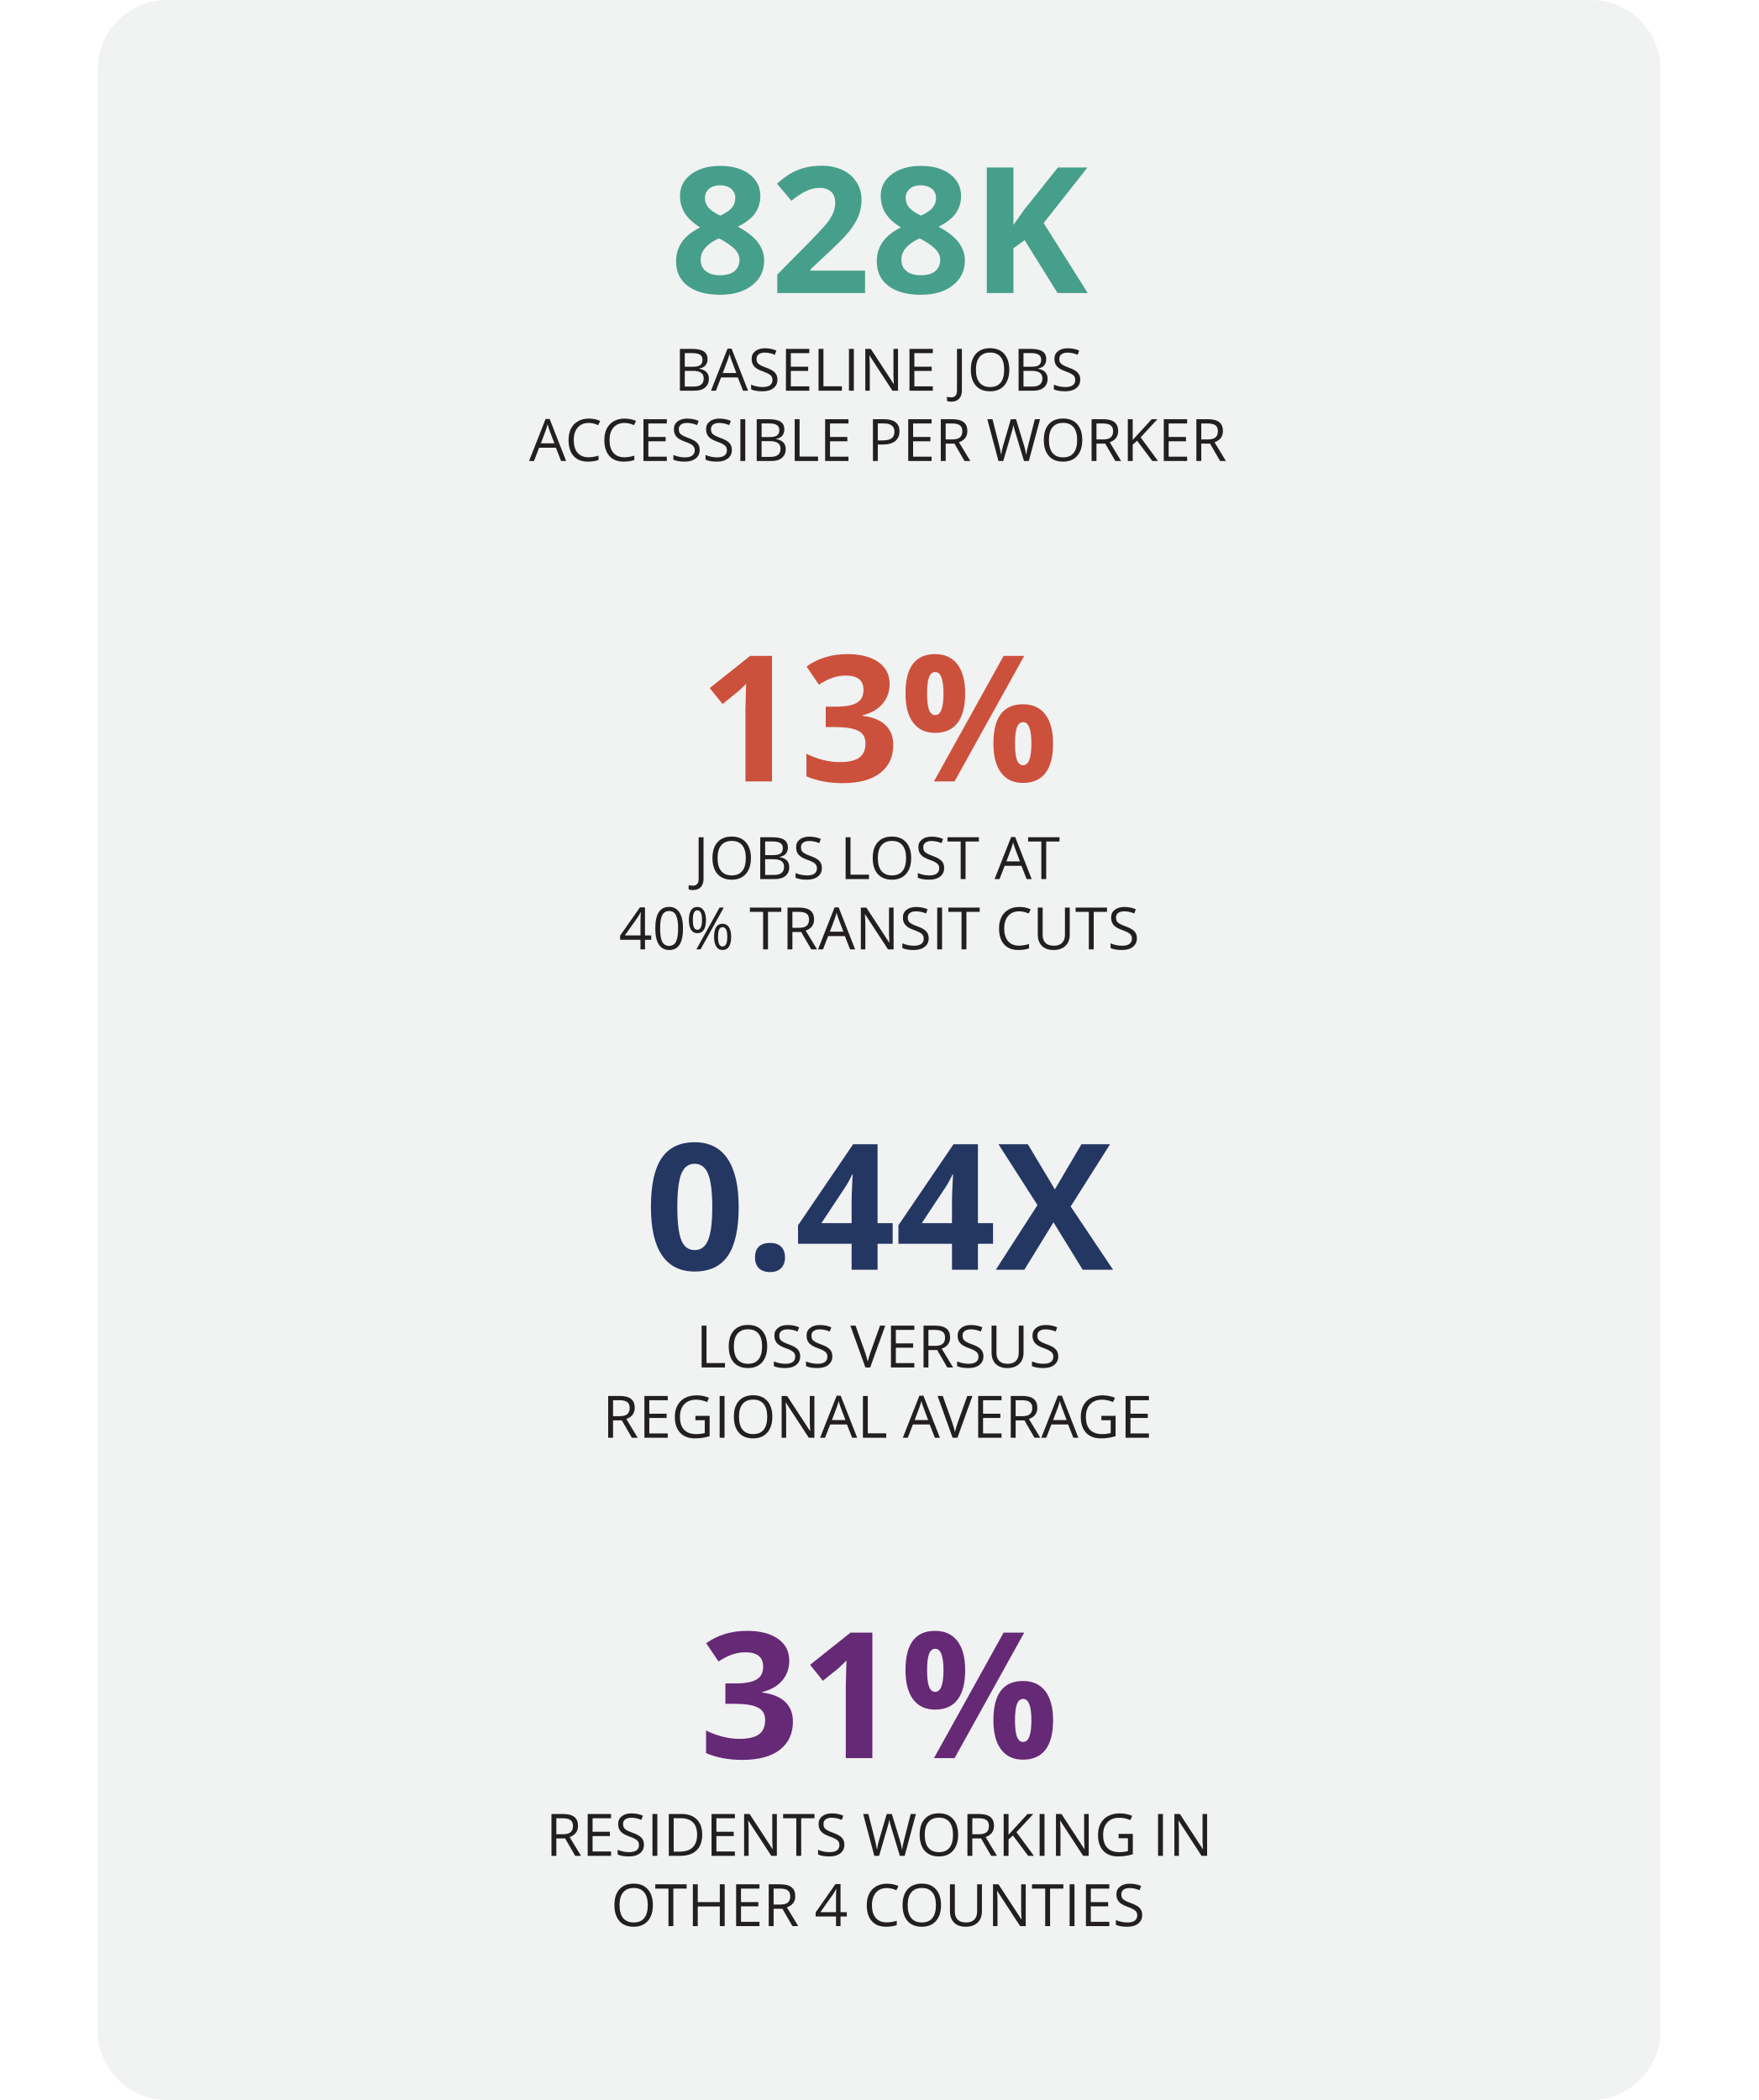
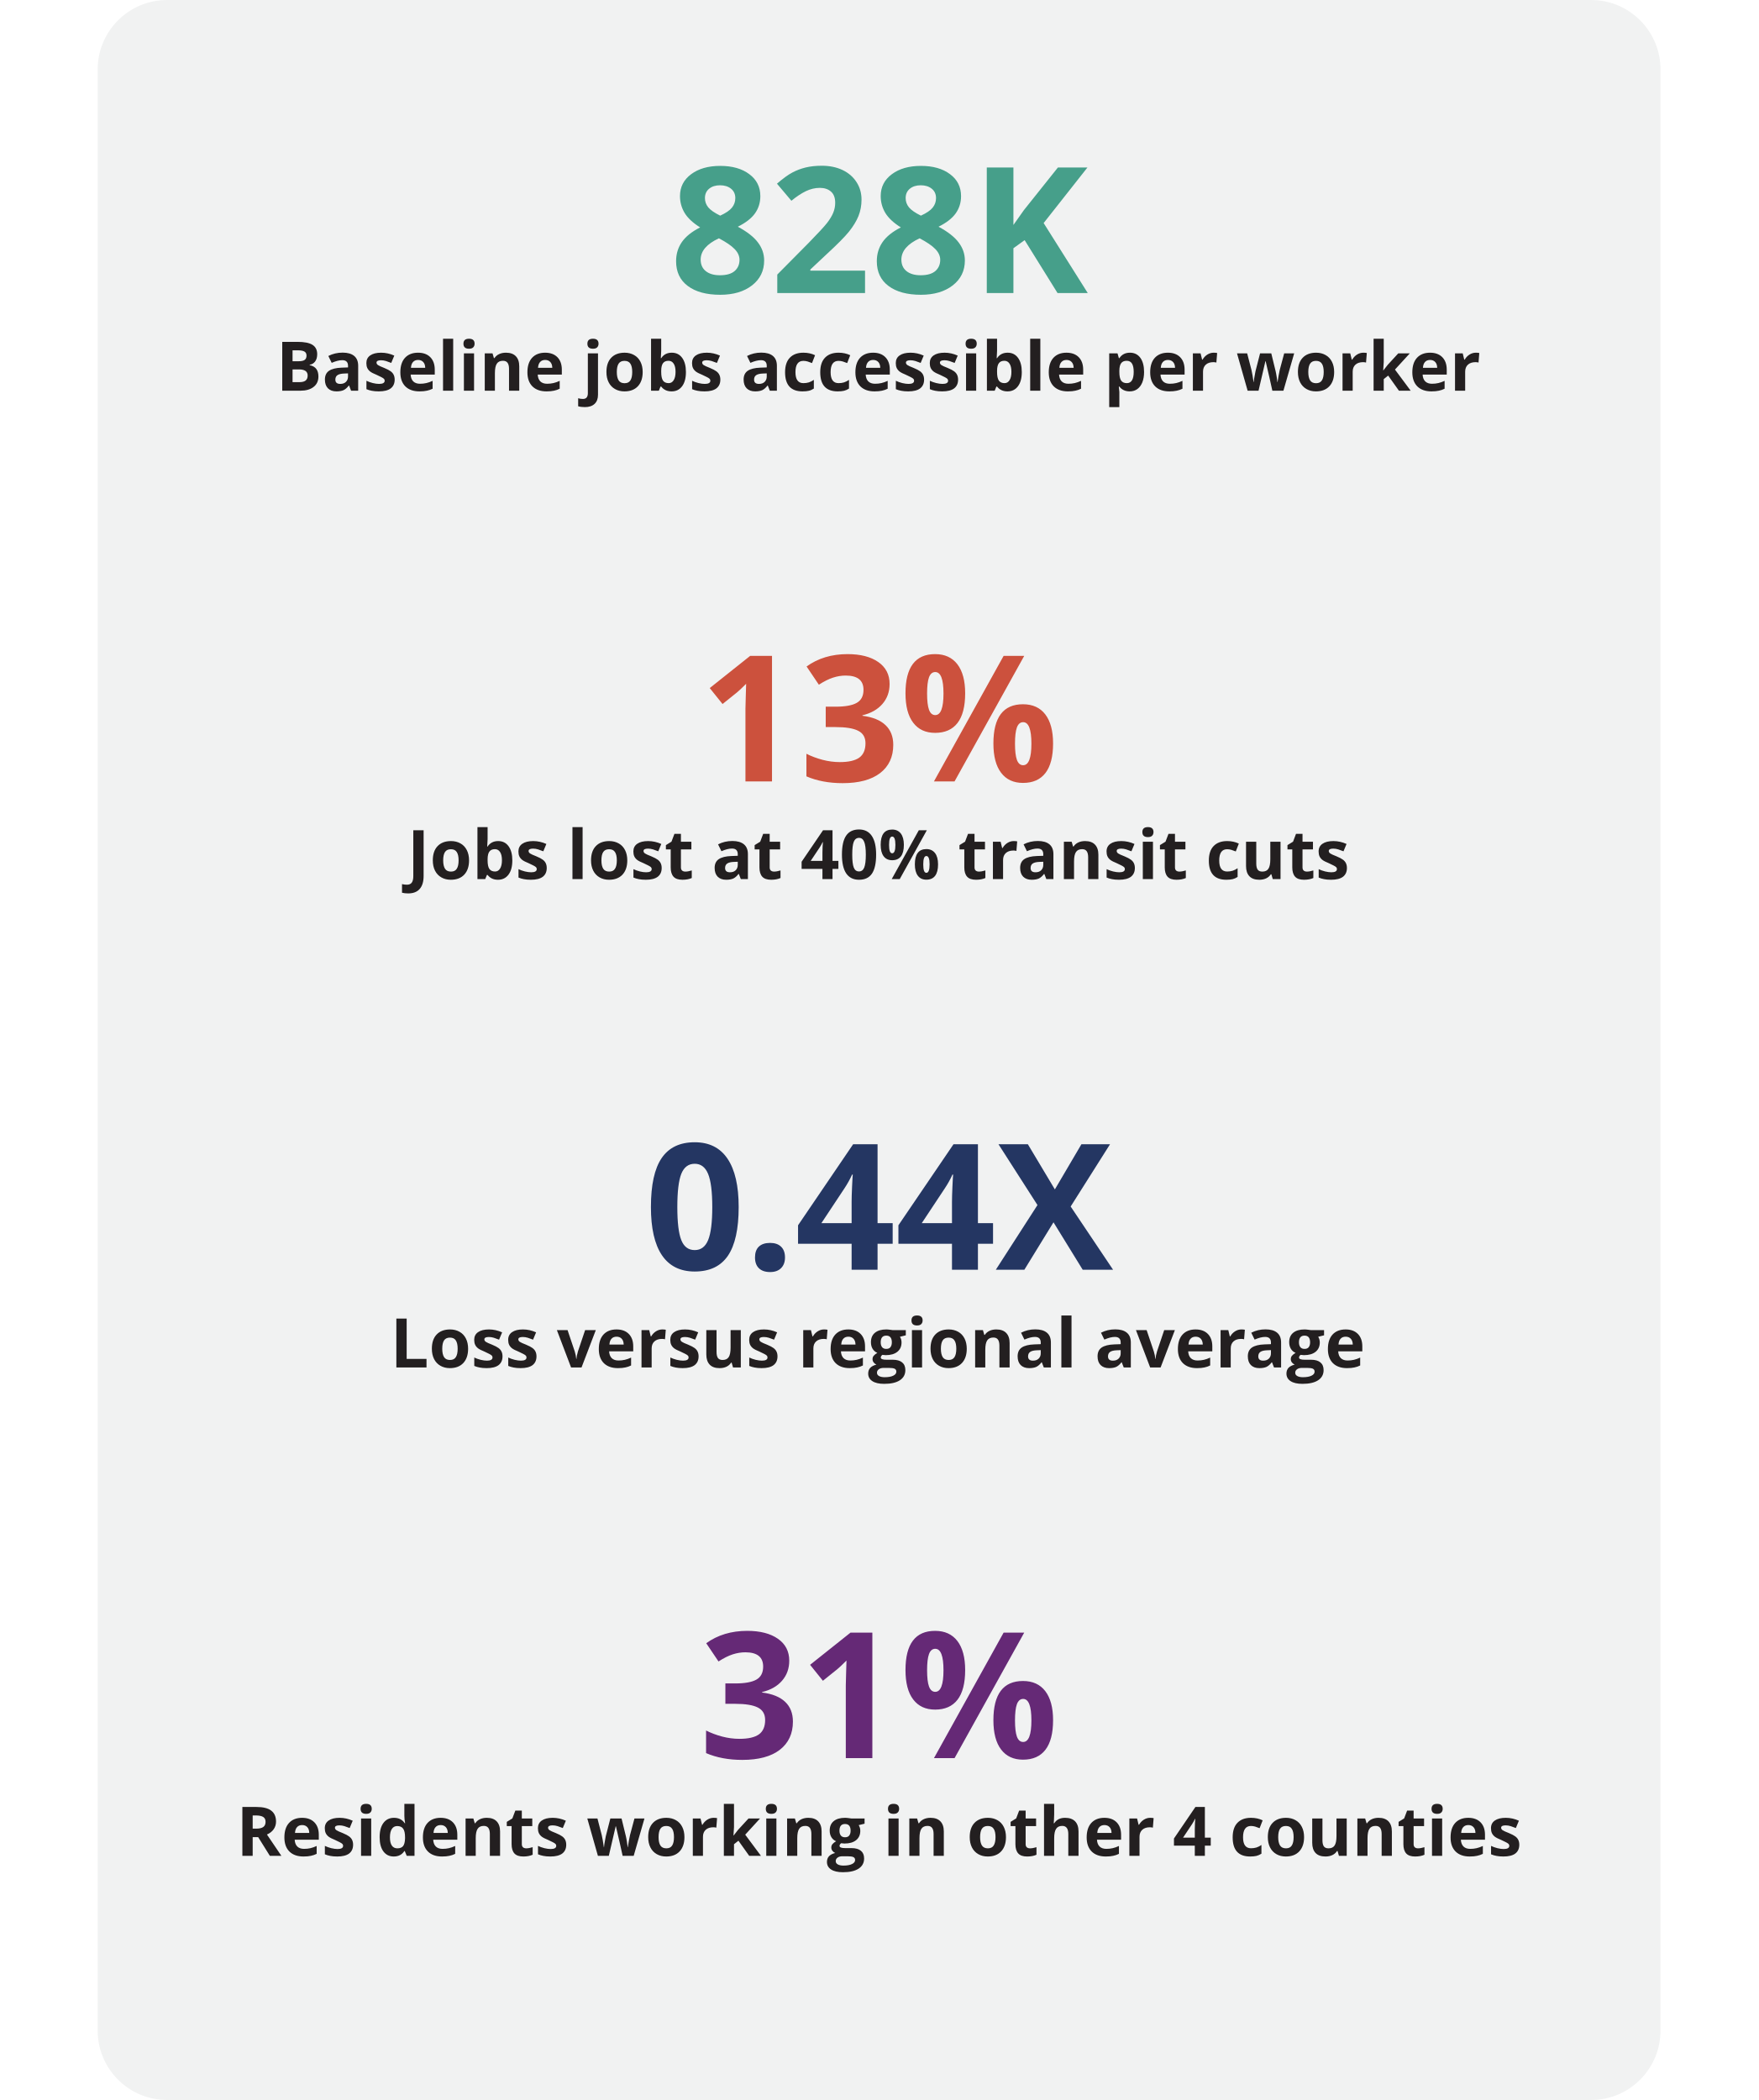
<svg xmlns="http://www.w3.org/2000/svg" id="Layer_3" data-name="Layer 3" width="360" height="430" viewBox="0 0 360 430">
  <rect x="20" width="320" height="430" rx="14.225" ry="14.225" fill="#f1f2f2" />
-   <text transform="translate(138.0418 80.0002)" fill="#231f20" font-family="OpenSans, 'Open Sans'" font-size="12">
-     <tspan x="0" y="0">BASELINE JOBS</tspan>
-     <tspan x="-29.713" y="14.4">ACCESSIBLE PER WORKER</tspan>
-   </text>
-   <text transform="translate(141.9447 180.0001)" fill="#231f20" font-family="OpenSans, 'Open Sans'" font-size="12">
-     <tspan x="0" y="0">JOBS LOST AT</tspan>
-     <tspan x="-15.223" y="14.4">40% TRANSIT CUTS</tspan>
-   </text>
-   <text transform="translate(142.4925 280)" fill="#231f20" font-family="OpenSans, 'Open Sans'" font-size="12">
-     <tspan x="0" y="0">LOSS VERSUS</tspan>
-     <tspan x="-19.137" y="14.4">REGIONAL AVERAGE</tspan>
-   </text>
-   <text transform="translate(111.7454 380)" fill="#231f20" font-family="OpenSans, 'Open Sans'" font-size="12">
-     <tspan x="0" y="0">RESIDENTS WORKING IN</tspan>
-     <tspan x="13.33" y="14.4">OTHER 4 COUNTIES</tspan>
-   </text>
  <text transform="translate(137.1695 60.0002)" fill="#469f8a" font-family="OpenSans-Bold, 'Open Sans'" font-size="36" font-weight="700">
    <tspan x="0" y="0">828K</tspan>
  </text>
  <text transform="translate(143.1988 160.0001)" fill="#cc513d" font-family="OpenSans-Bold, 'Open Sans'" font-size="36" font-weight="700">
    <tspan x="0" y="0">13%</tspan>
  </text>
  <text transform="translate(131.984 259.9999)" fill="#243662" font-family="OpenSans-Bold, 'Open Sans'" font-size="36" font-weight="700">
    <tspan x="0" y="0">0.44X</tspan>
  </text>
  <text transform="translate(143.1988 360.0001)" fill="#652976" font-family="OpenSans-Bold, 'Open Sans'" font-size="36" font-weight="700">
    <tspan x="0" y="0">31%</tspan>
  </text>
+   <text transform="translate(56.5272 80.0002)" fill="#231f20" font-family="OpenSans-Bold, 'Open Sans'" font-size="14" font-weight="700">
+     <tspan x="0" y="0">Baseline jobs accessible per worker</tspan>
+   </text>
+   <text transform="translate(83.3626 180.0001)" fill="#231f20" font-family="OpenSans-Bold, 'Open Sans'" font-size="14" font-weight="700">
+     <tspan x="0" y="0">Jobs lost at 40% transit cuts</tspan>
+   </text>
+   <text transform="translate(79.8929 280)" fill="#231f20" font-family="OpenSans-Bold, 'Open Sans'" font-size="14" font-weight="700">
+     <tspan x="0" y="0">Loss versus regional average</tspan>
+   </text>
+   <text transform="translate(48.3626 380)" fill="#231f20" font-family="OpenSans-Bold, 'Open Sans'" font-size="14" font-weight="700">
+     <tspan x="0" y="0">Residents working in other 4 counties</tspan>
+   </text>
</svg>
